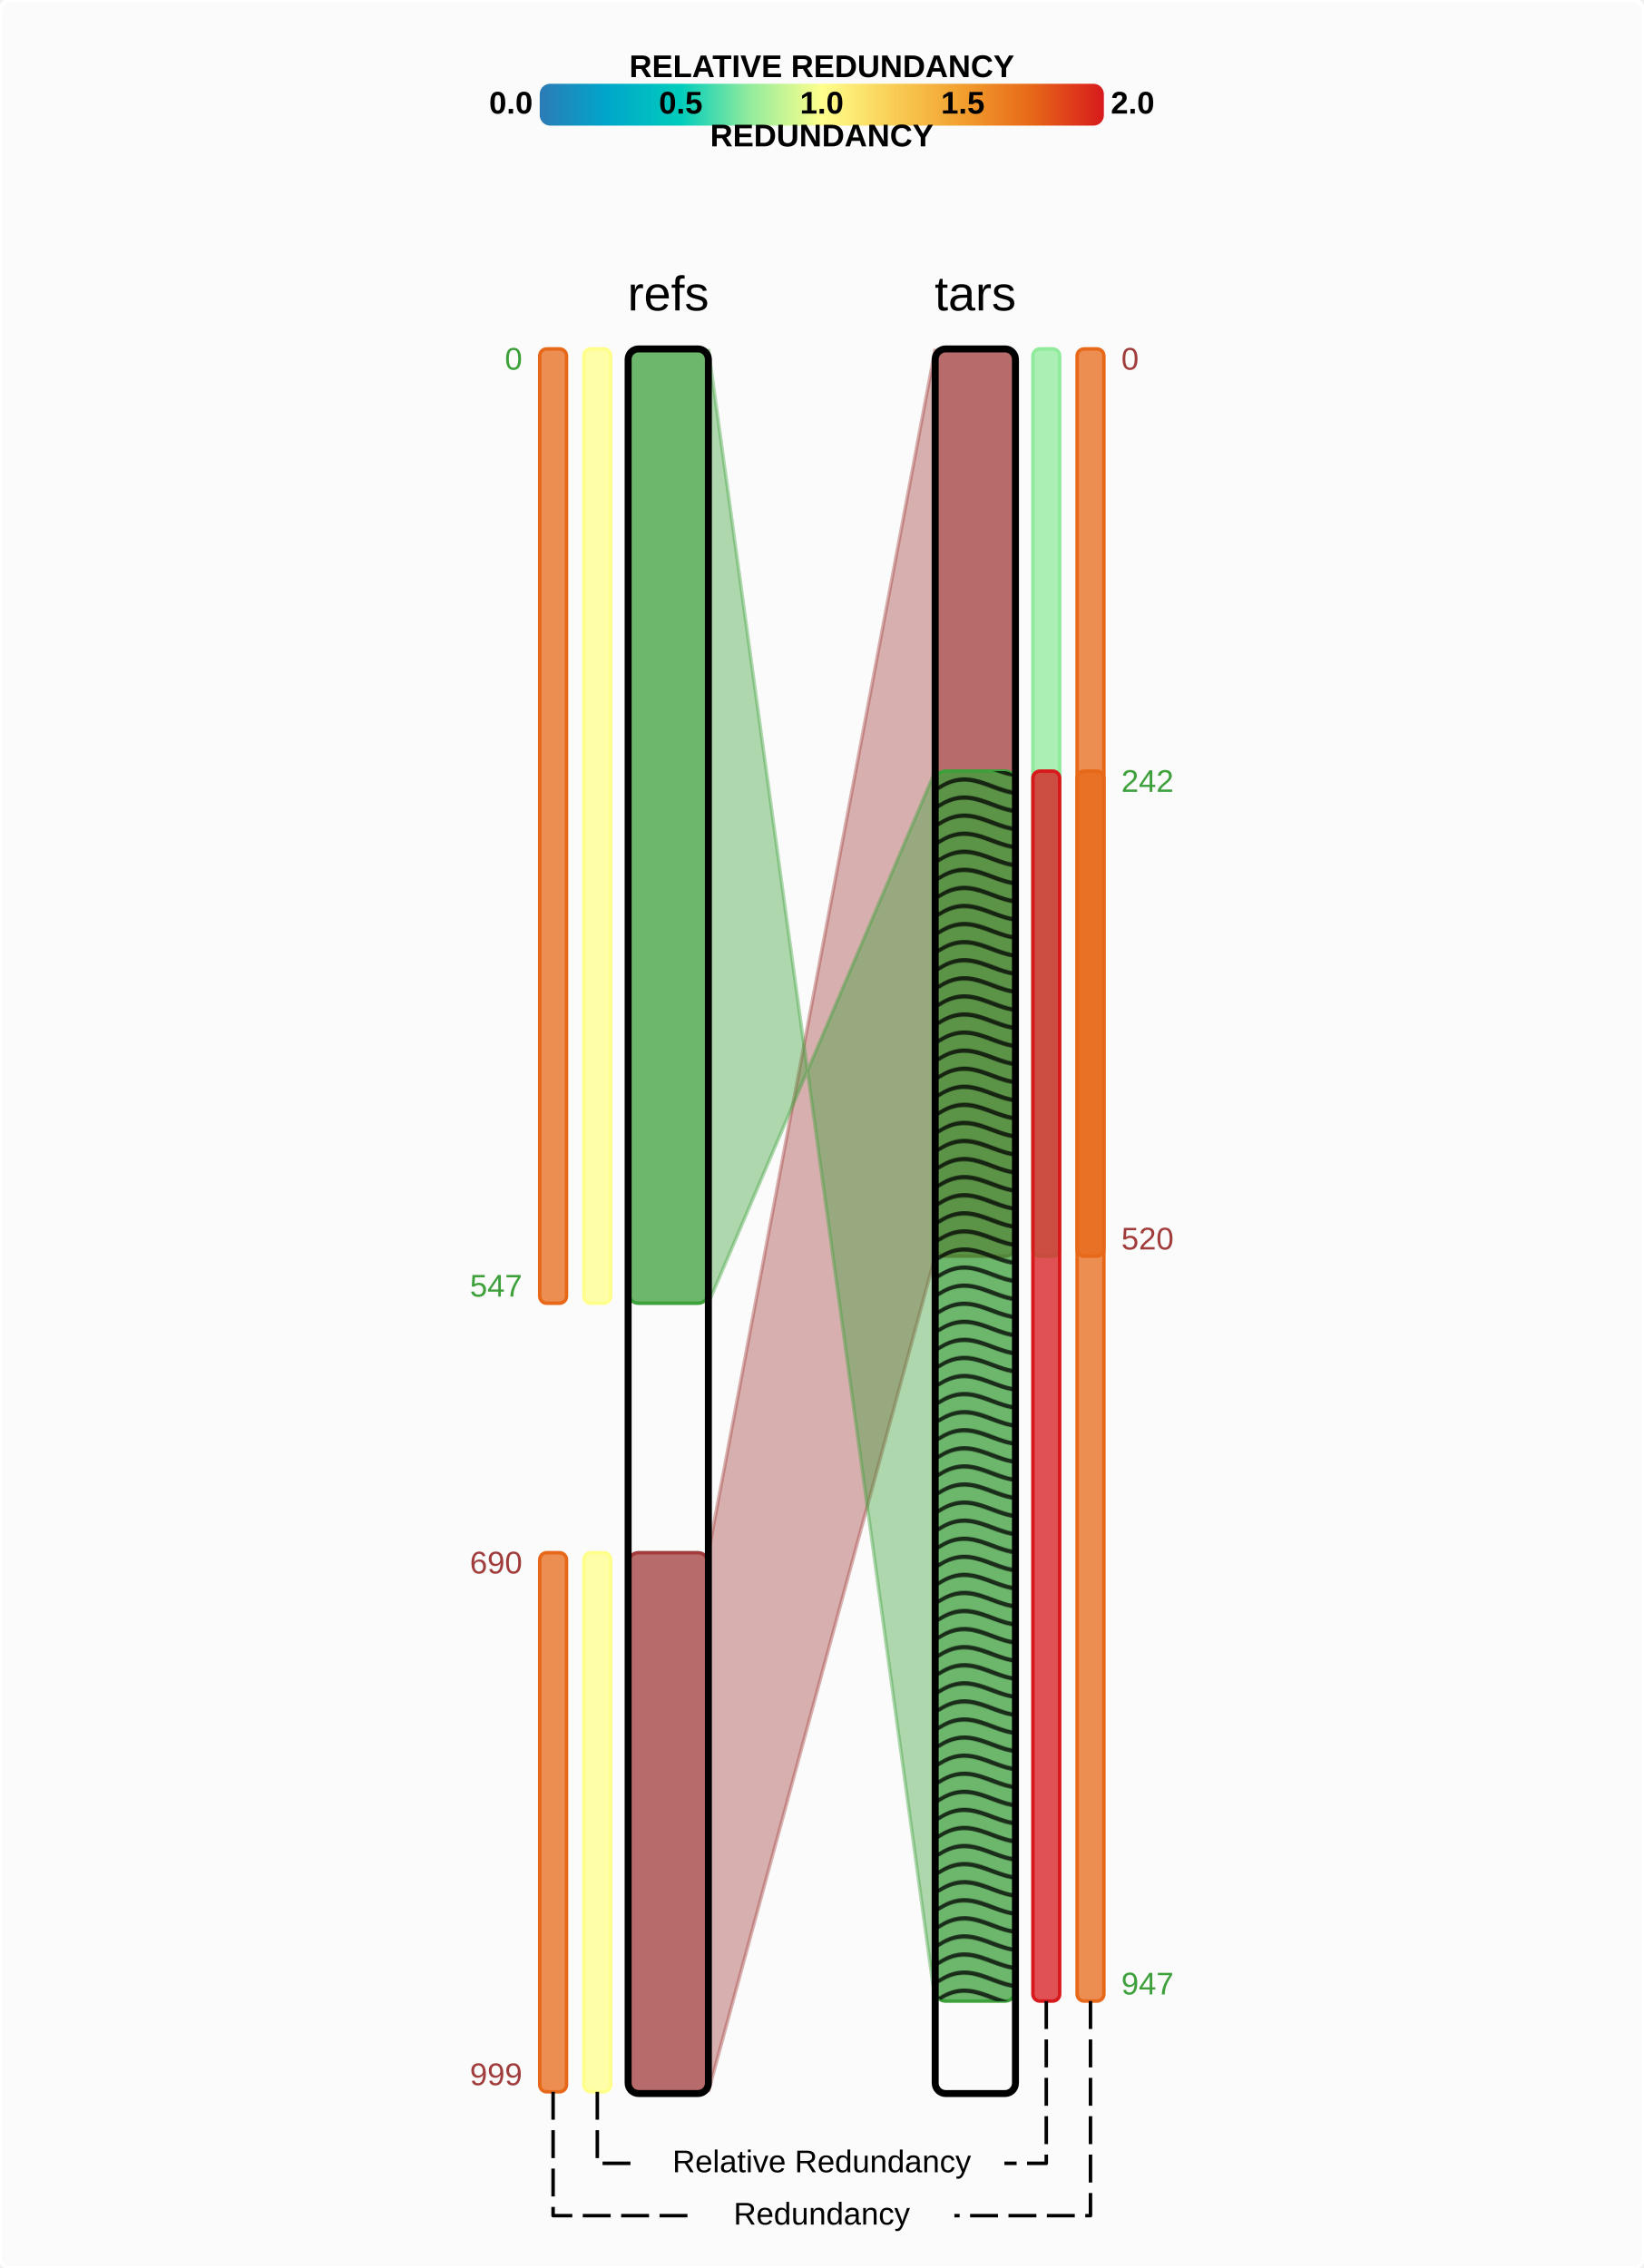
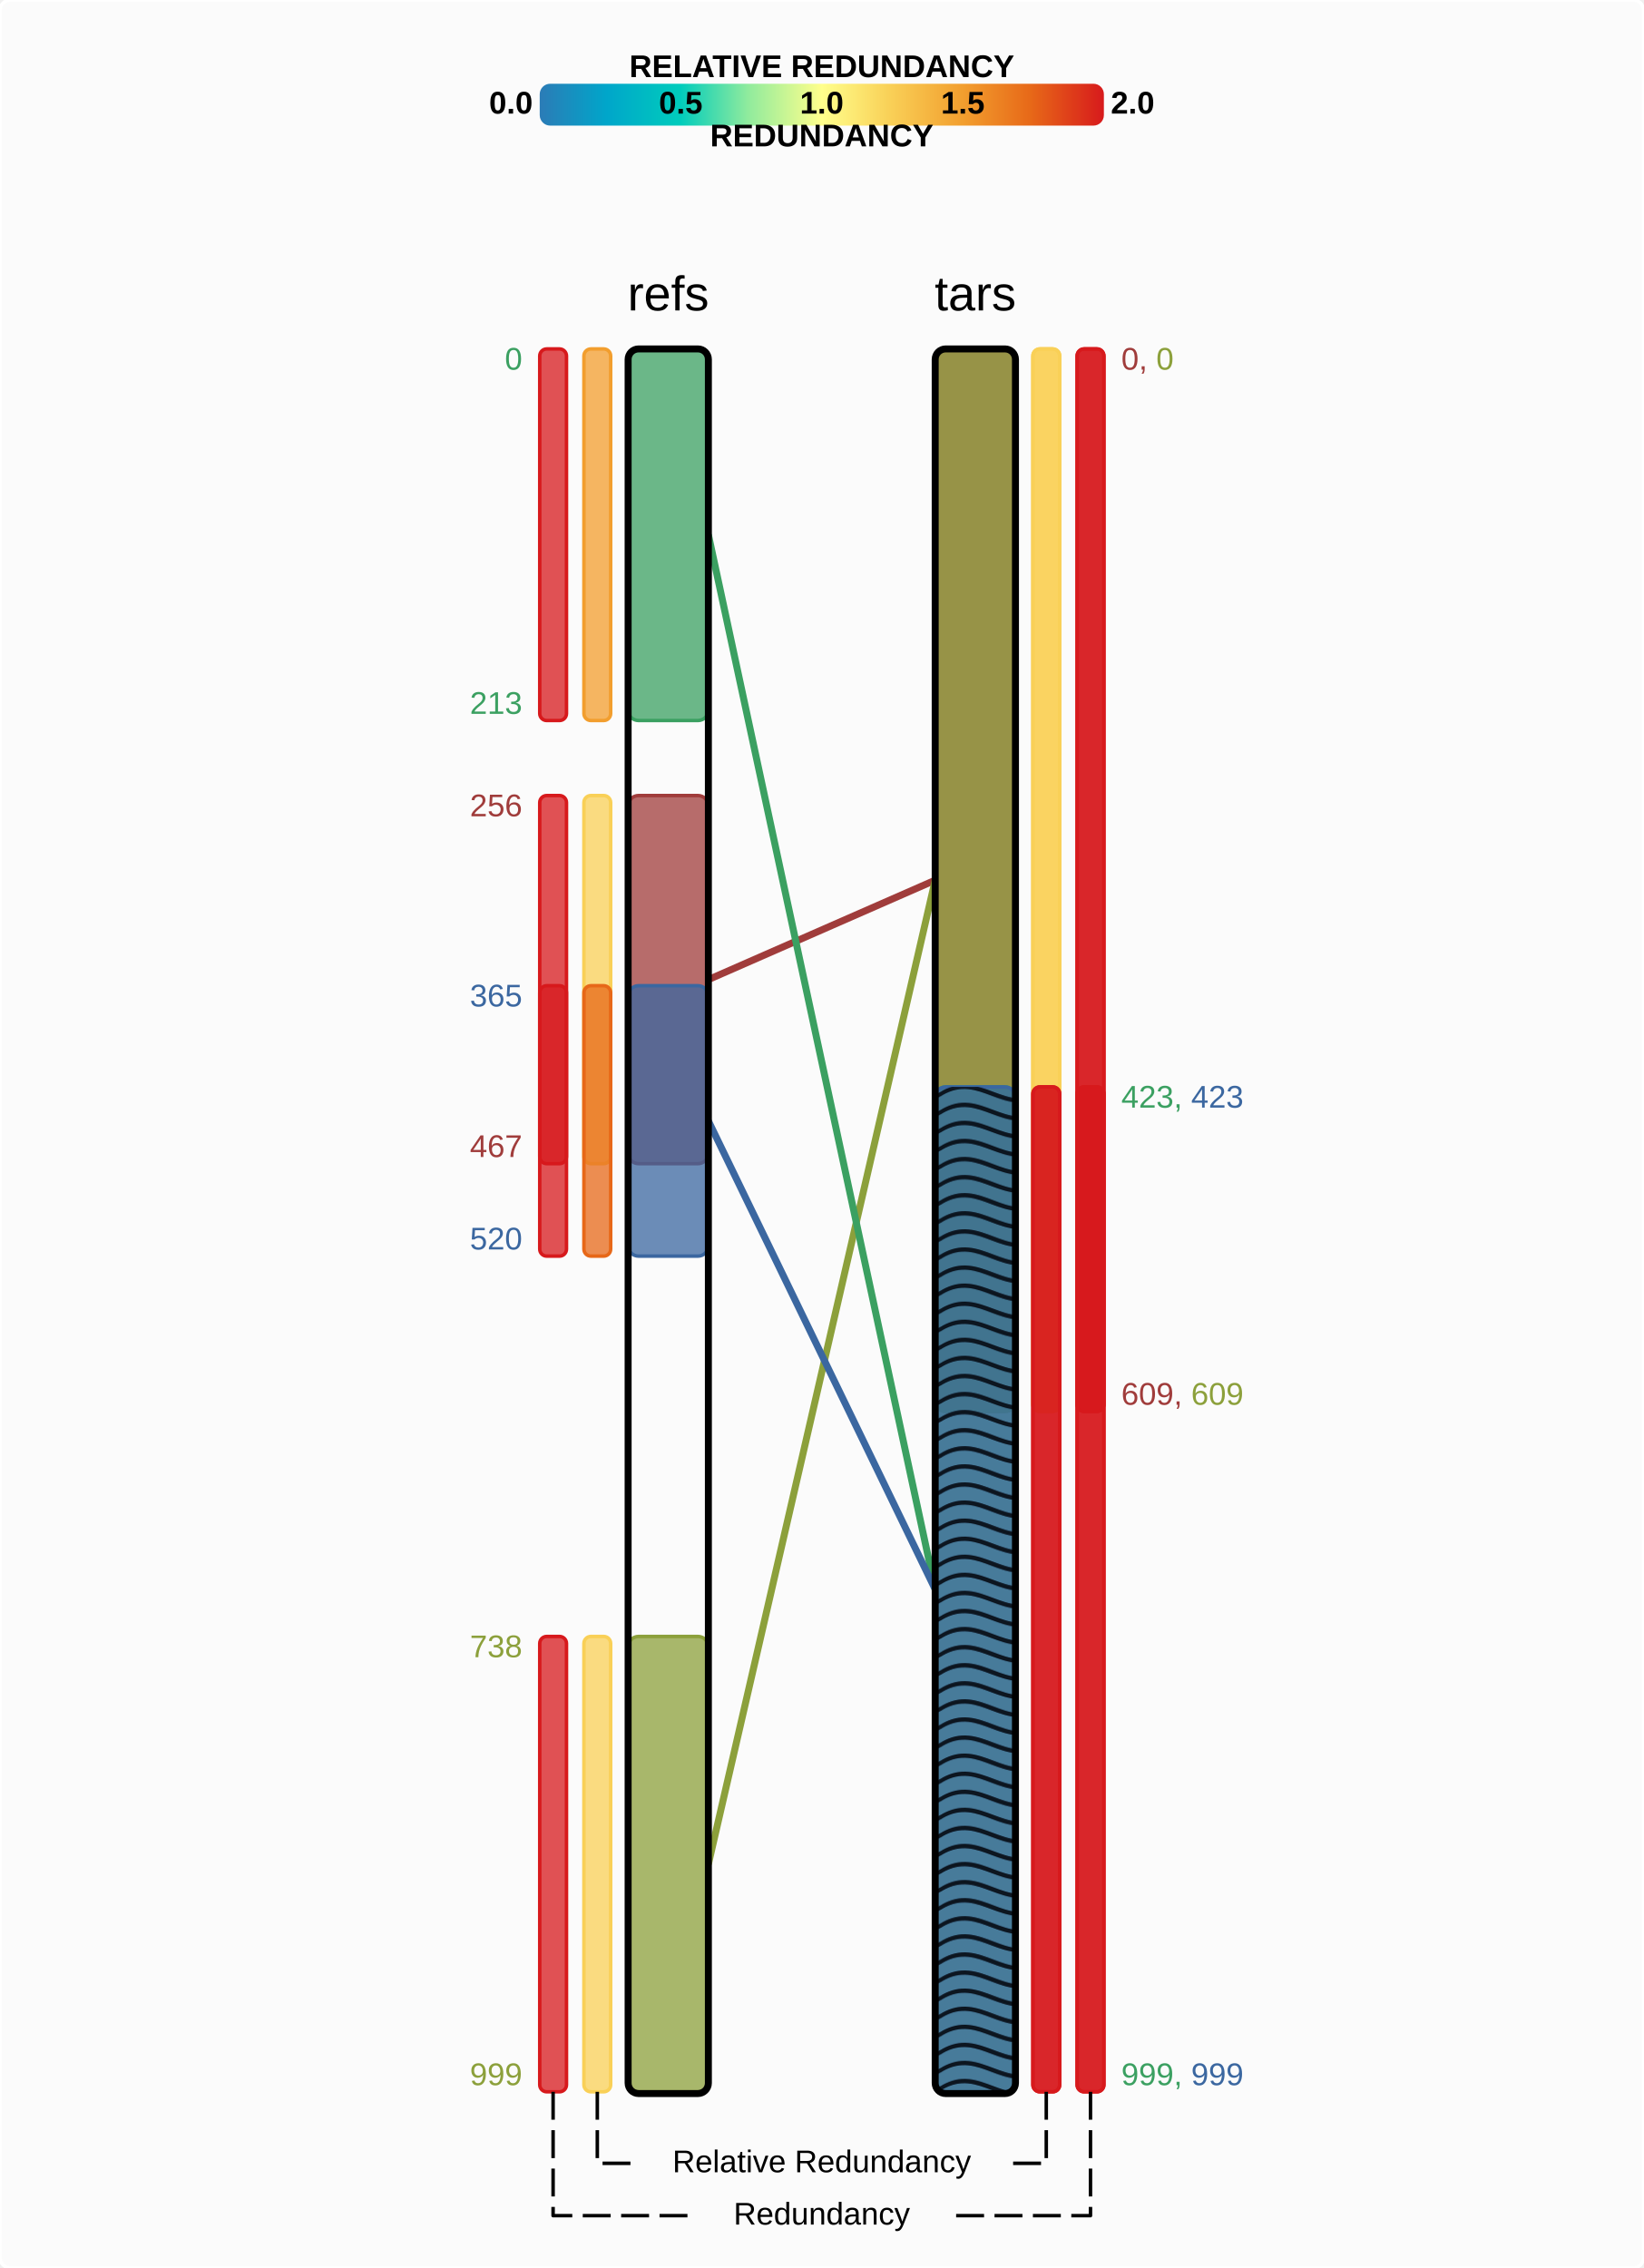
<svg xmlns="http://www.w3.org/2000/svg" width="471" height="650" id="svg2" version="1.1">
  <g id="layer1">
    <defs id="defs6211">
      <pattern id="Polkadots-large" patternTransform="translate(0,0)scale(10,10)" height="10" width="10" patternUnits="userSpaceOnUse">
        <circle id="circle4936" r="0.45" cy="0.810" cx="2.567" style="fill:black;stroke:none" />
        <circle id="circle4938" r="0.45" cy="2.33" cx="3.048" style="fill:black;stroke:none" />
        <circle id="circle4940" r="0.45" cy="2.415" cx="4.418" style="fill:black;stroke:none" />
        <circle id="circle4942" r="0.45" cy="3.029" cx="1.844" style="fill:black;stroke:none" />
        <circle id="circle4944" r="0.45" cy="1.363" cx="6.08" style="fill:black;stroke:none" />
        <circle id="circle4946" r="0.45" cy="4.413" cx="5.819" style="fill:black;stroke:none" />
        <circle id="circle4948" r="0.45" cy="4.048" cx="4.305" style="fill:black;stroke:none" />
        <circle id="circle4950" r="0.45" cy="3.045" cx="5.541" style="fill:black;stroke:none" />
        <circle id="circle4952" r="0.45" cy="5.527" cx="4.785" style="fill:black;stroke:none" />
        <circle id="circle4954" r="0.45" cy="5.184" cx="2.667" style="fill:black;stroke:none" />
        <circle id="circle4956" r="0.45" cy="1.448" cx="7.965" style="fill:black;stroke:none" />
        <circle id="circle4958" r="0.45" cy="5.049" cx="7.047" style="fill:black;stroke:none" />
        <circle id="circle4960" r="0.45" cy="0.895" cx="4.340" style="fill:black;stroke:none" />
        <circle id="circle4962" r="0.45" cy="0.340" cx="7.125" style="fill:black;stroke:none" />
        <circle id="circle4964" r="0.45" cy="1.049" cx="9.553" style="fill:black;stroke:none" />
        <circle id="circle4966" r="0.45" cy="2.689" cx="7.006" style="fill:black;stroke:none" />
        <circle id="circle4968" r="0.45" cy="2.689" cx="8.909" style="fill:black;stroke:none" />
        <circle id="circle4970" r="0.45" cy="4.407" cx="9.315" style="fill:black;stroke:none" />
        <circle id="circle4972" r="0.45" cy="3.870" cx="7.820" style="fill:black;stroke:none" />
        <circle id="circle4974" r="0.45" cy="5.948" cx="8.270" style="fill:black;stroke:none" />
        <circle id="circle4976" r="0.45" cy="7.428" cx="7.973" style="fill:black;stroke:none" />
        <circle id="circle4978" r="0.45" cy="8.072" cx="9.342" style="fill:black;stroke:none" />
        <circle id="circle4980" r="0.45" cy="9.315" cx="8.206" style="fill:black;stroke:none" />
        <circle id="circle4982" r="0.45" cy="9.475" cx="9.682" style="fill:black;stroke:none" />
        <circle id="circle4984" r="0.45" cy="6.186" cx="9.688" style="fill:black;stroke:none" />
        <circle id="circle4986" r="0.45" cy="6.296" cx="3.379" style="fill:black;stroke:none" />
        <circle id="circle4988" r="0.45" cy="8.204" cx="2.871" style="fill:black;stroke:none" />
        <circle id="circle4990" r="0.45" cy="8.719" cx="4.59" style="fill:black;stroke:none" />
        <circle id="circle4992" r="0.45" cy="9.671" cx="3.181" style="fill:black;stroke:none" />
        <circle id="circle4994" r="0.45" cy="7.315" cx="5.734" style="fill:black;stroke:none" />
        <circle id="circle4996" r="0.45" cy="6.513" cx="6.707" style="fill:black;stroke:none" />
        <circle id="circle4998" r="0.45" cy="9.670" cx="5.730" style="fill:black;stroke:none" />
        <circle id="circle5000" r="0.45" cy="8.373" cx="6.535" style="fill:black;stroke:none" />
        <circle id="circle5002" r="0.45" cy="7.154" cx="4.37" style="fill:black;stroke:none" />
        <circle id="circle5004" r="0.45" cy="7.25" cx="0.622" style="fill:black;stroke:none" />
        <circle id="circle5006" r="0.45" cy="5.679" cx="0.831" style="fill:black;stroke:none" />
        <circle id="circle5008" r="0.45" cy="8.519" cx="1.257" style="fill:black;stroke:none" />
        <circle id="circle5010" r="0.45" cy="6.877" cx="1.989" style="fill:black;stroke:none" />
        <circle id="circle5012" r="0.45" cy="3.181" cx="0.374" style="fill:black;stroke:none" />
        <circle id="circle5014" r="0.45" cy="1.664" cx="1.166" style="fill:black;stroke:none" />
        <circle id="circle5016" r="0.45" cy="0.093" cx="1.151" style="fill:black;stroke:none" />
        <circle id="circle5018" r="0.45" cy="10.093" cx="1.151" style="fill:black;stroke:none" />
        <circle id="circle5020" r="0.45" cy="4.451" cx="1.302" style="fill:black;stroke:none" />
        <circle id="circle5022" r="0.45" cy="3.763" cx="3.047" style="fill:black;stroke:none" />
      </pattern>
    </defs>
    <defs id="ffff">
      <pattern id="Wavy" height="5.181" width="30.0" patternUnits="userSpaceOnUse">
        <path id="path5114" d="M 7.597,0.061 C 5.079,-0.187 2.656,0.302 -0.01,1.788 L -0.01,3.061 C 2.773,1.431 5.173,1.052 7.472,1.280 C 9.770,1.508 11.969,2.361 14.253,3.218 C 18.820,4.931 23.804,6.676 30.066,3.061 L 30.062,1.788 C 23.622,5.497 19.246,3.770 14.691,2.061 C 12.413,1.207 10.115,0.311 7.597,0.061 z " style="fill:black;stroke:none;" />
      </pattern>
    </defs>
    <defs id="defs6219">
      <pattern id="xtrace" height="20.0" width="20.0" patternUnits="userSpaceOnUse">
        <path style="fill:#000000;stroke:#000000;stroke-width:0.30;stroke-linecap:butt;stroke-linejoin:miter;stroke-opacity:1;stroke-miterlimit:0;stroke-dasharray:none;fill-opacity:1" d="m 0.0,10.0 25,-25.0 0,5 -25,25 z" id="path7213" />
        <path style="fill:#000000;fill-opacity:1;stroke:#000000;stroke-width:0.30;stroke-linecap:butt;stroke-linejoin:miter;stroke-miterlimit:0;stroke-opacity:1;stroke-dasharray:none" d="m 0.0,30.0 25,-25.0 0,5 -25,25 z" id="path7213-8" />
        <path style="fill:#000000;fill-opacity:1;stroke:#000000;stroke-width:0.30;stroke-linecap:butt;stroke-linejoin:miter;stroke-miterlimit:0;stroke-opacity:1;stroke-dasharray:none" d="m 0.0,50.0 25,-25.0 0,5 -25,25 z" id="path7213-9" />
        <path style="fill:#000000;fill-opacity:1;stroke:#000000;stroke-width:0.30;stroke-linecap:butt;stroke-linejoin:miter;stroke-miterlimit:0;stroke-opacity:1;stroke-dasharray:none" d="m 0.0,70.0 25,-25.0 0,5 -25,25 z" id="path7213-10" />
        <path style="fill:#000000;fill-opacity:1;stroke:#000000;stroke-width:0.30;stroke-linecap:butt;stroke-linejoin:miter;stroke-miterlimit:0;stroke-opacity:1;stroke-dasharray:none" d="m 0.0,90.0 25,-25.0 0,5 -25,25 z" id="path7213-11" />
        <path style="fill:#000000;fill-opacity:1;stroke:#000000;stroke-width:0.30;stroke-linecap:butt;stroke-linejoin:miter;stroke-miterlimit:0;stroke-opacity:1;stroke-dasharray:none" d="m m 0.0,110.0 25,-25.0 0,05 -25,25 z" id="path7213-12" />
      </pattern>
    </defs>
    <defs id="defs4">
      <pattern id="dallas" patternTransform="translate(106.5938,206.9062)" height="4.75" width="4.75" patternUnits="userSpaceOnUse">
        <path style="fill:none;stroke:#000000;stroke-width:1;stroke-linecap:butt;stroke-linejoin:miter;stroke-miterlimit:0;stroke-opacity:1;stroke-dasharray:none" d="m -0.008,2.376 4.763,0" id="path2985" />
        <path style="fill:none;stroke:#000000;stroke-width:1;stroke-linecap:butt;stroke-linejoin:miter;stroke-miterlimit:0;stroke-opacity:1;stroke-dasharray:none" d="m 2.373,-0.006 0,4.763" id="path2985-1" />
      </pattern>
    </defs>
    <defs id="defs4">
      <pattern id="lineX" patternTransform="translate(106.5938,206.9062)" height="4.75" width="4.75" patternUnits="userSpaceOnUse">
        <path style="fill:none;stroke:#000000;stroke-width:1;stroke-linecap:butt;stroke-linejoin:miter;stroke-miterlimit:0;stroke-opacity:1;stroke-dasharray:none" d="m -0.008,2.376 4.763,0" id="path2985" />
      </pattern>
    </defs>
    <defs id="defs4">
      <pattern id="stripeX" patternTransform="translate(106.5938,206.9062)" height="4.75" width="4.75" patternUnits="userSpaceOnUse">
        <path style="fill:none;stroke:#000000;stroke-width:1;stroke-linecap:butt;stroke-linejoin:miter;stroke-miterlimit:0;stroke-opacity:1;stroke-dasharray:none" d="m 2.373,-0.006 0,4.763" id="path2985-1" />
      </pattern>
    </defs>
    <rect style="fill:white;stroke:white;fill-opacity:0.75;stroke-width:1;stroke-miterlimit:4;stroke-dasharray:none" id="rect3777" width="471.00" height="650.00" x="0.00" y="0.00" ry="3" />
    <text id="191.50000085.000000" x="191.50" y="85.00" dominant-baseline="middle" transform="" style="font-size:14px;font-style:normal;font-variant:normal;font-weight:normal;font-stretch:normal;fill:black;fill-opacity:1;text-align:start;line-height:125%%;writing-mode:lr-tb;text-anchor:middle;font-family:Arial;-inkscape-font-specification:Arial">refs</text>
    <text id="279.50000085.000000" x="279.50" y="85.00" dominant-baseline="middle" transform="" style="font-size:14px;font-style:normal;font-variant:normal;font-weight:normal;font-stretch:normal;fill:black;fill-opacity:1;text-align:start;line-height:125%%;writing-mode:lr-tb;text-anchor:middle;font-family:Arial;-inkscape-font-specification:Arial">tars</text>
    <text id="149.666667100.000000" x="149.67" y="100.00" dominant-baseline="text-before-edge" transform="" style="font-size:9px;font-style:normal;font-variant:normal;font-weight:normal;font-stretch:normal;fill:black;fill-opacity:1;text-align:start;line-height:125%%;writing-mode:lr-tb;text-anchor:end;font-family:Arial;-inkscape-font-specification:Arial">
-       <tspan id="1" style="fill:#3DA03B">0</tspan>
+       <tspan id="2" style="fill:#3BA061">0</tspan>
    </text>
-     <text id="149.666667373.500000" x="149.67" y="373.50" dominant-baseline="text-after-edge" transform="" style="font-size:9px;font-style:normal;font-variant:normal;font-weight:normal;font-stretch:normal;fill:black;fill-opacity:1;text-align:start;line-height:125%%;writing-mode:lr-tb;text-anchor:end;font-family:Arial;-inkscape-font-specification:Arial">
-       <tspan id="1" style="fill:#3DA03B">547</tspan>
+     <text id="149.666667206.500000" x="149.67" y="206.50" dominant-baseline="text-after-edge" transform="" style="font-size:9px;font-style:normal;font-variant:normal;font-weight:normal;font-stretch:normal;fill:black;fill-opacity:1;text-align:start;line-height:125%%;writing-mode:lr-tb;text-anchor:end;font-family:Arial;-inkscape-font-specification:Arial">
+       <tspan id="2" style="fill:#3BA061">213</tspan>
    </text>
-     <text id="149.666667445.000000" x="149.67" y="445.00" dominant-baseline="text-before-edge" transform="" style="font-size:9px;font-style:normal;font-variant:normal;font-weight:normal;font-stretch:normal;fill:black;fill-opacity:1;text-align:start;line-height:125%%;writing-mode:lr-tb;text-anchor:end;font-family:Arial;-inkscape-font-specification:Arial">
-       <tspan id="0" style="fill:#A03C3B">690</tspan>
+     <text id="149.666667228.000000" x="149.67" y="228.00" dominant-baseline="text-before-edge" transform="" style="font-size:9px;font-style:normal;font-variant:normal;font-weight:normal;font-stretch:normal;fill:black;fill-opacity:1;text-align:start;line-height:125%%;writing-mode:lr-tb;text-anchor:end;font-family:Arial;-inkscape-font-specification:Arial">
+       <tspan id="0" style="fill:#A03C3B">256</tspan>
+     </text>
+     <text id="149.666667282.500000" x="149.67" y="282.50" dominant-baseline="text-before-edge" transform="" style="font-size:9px;font-style:normal;font-variant:normal;font-weight:normal;font-stretch:normal;fill:black;fill-opacity:1;text-align:start;line-height:125%%;writing-mode:lr-tb;text-anchor:end;font-family:Arial;-inkscape-font-specification:Arial">
+       <tspan id="3" style="fill:#3B67A0">365</tspan>
+     </text>
+     <text id="149.666667333.500000" x="149.67" y="333.50" dominant-baseline="text-after-edge" transform="" style="font-size:9px;font-style:normal;font-variant:normal;font-weight:normal;font-stretch:normal;fill:black;fill-opacity:1;text-align:start;line-height:125%%;writing-mode:lr-tb;text-anchor:end;font-family:Arial;-inkscape-font-specification:Arial">
+       <tspan id="0" style="fill:#A03C3B">467</tspan>
+     </text>
+     <text id="149.666667360.000000" x="149.67" y="360.00" dominant-baseline="text-after-edge" transform="" style="font-size:9px;font-style:normal;font-variant:normal;font-weight:normal;font-stretch:normal;fill:black;fill-opacity:1;text-align:start;line-height:125%%;writing-mode:lr-tb;text-anchor:end;font-family:Arial;-inkscape-font-specification:Arial">
+       <tspan id="3" style="fill:#3B67A0">520</tspan>
+     </text>
+     <text id="149.666667469.000000" x="149.67" y="469.00" dominant-baseline="text-before-edge" transform="" style="font-size:9px;font-style:normal;font-variant:normal;font-weight:normal;font-stretch:normal;fill:black;fill-opacity:1;text-align:start;line-height:125%%;writing-mode:lr-tb;text-anchor:end;font-family:Arial;-inkscape-font-specification:Arial">
+       <tspan id="1" style="fill:#8CA03B">738</tspan>
    </text>
    <text id="149.666667599.500000" x="149.67" y="599.50" dominant-baseline="text-after-edge" transform="" style="font-size:9px;font-style:normal;font-variant:normal;font-weight:normal;font-stretch:normal;fill:black;fill-opacity:1;text-align:start;line-height:125%%;writing-mode:lr-tb;text-anchor:end;font-family:Arial;-inkscape-font-specification:Arial">
-       <tspan id="0" style="fill:#A03C3B">999</tspan>
+       <tspan id="1" style="fill:#8CA03B">999</tspan>
    </text>
    <text id="321.333333100.000000" x="321.33" y="100.00" dominant-baseline="text-before-edge" transform="" style="font-size:9px;font-style:normal;font-variant:normal;font-weight:normal;font-stretch:normal;fill:black;fill-opacity:1;text-align:start;line-height:125%%;writing-mode:lr-tb;text-anchor:start;font-family:Arial;-inkscape-font-specification:Arial">
-       <tspan id="0" style="fill:#A03C3B">0</tspan>
+       <tspan id="0" style="fill:#A03C3B">0, </tspan>
+       <tspan id="1" style="fill:#8CA03B">0</tspan>
    </text>
-     <text id="321.333333221.000000" x="321.33" y="221.00" dominant-baseline="text-before-edge" transform="" style="font-size:9px;font-style:normal;font-variant:normal;font-weight:normal;font-stretch:normal;fill:black;fill-opacity:1;text-align:start;line-height:125%%;writing-mode:lr-tb;text-anchor:start;font-family:Arial;-inkscape-font-specification:Arial">
-       <tspan id="1" style="fill:#3DA03B">242</tspan>
+     <text id="321.333333311.500000" x="321.33" y="311.50" dominant-baseline="text-before-edge" transform="" style="font-size:9px;font-style:normal;font-variant:normal;font-weight:normal;font-stretch:normal;fill:black;fill-opacity:1;text-align:start;line-height:125%%;writing-mode:lr-tb;text-anchor:start;font-family:Arial;-inkscape-font-specification:Arial">
+       <tspan id="2" style="fill:#3BA061">423, </tspan>
+       <tspan id="3" style="fill:#3B67A0">423</tspan>
    </text>
-     <text id="321.333333360.000000" x="321.33" y="360.00" dominant-baseline="text-after-edge" transform="" style="font-size:9px;font-style:normal;font-variant:normal;font-weight:normal;font-stretch:normal;fill:black;fill-opacity:1;text-align:start;line-height:125%%;writing-mode:lr-tb;text-anchor:start;font-family:Arial;-inkscape-font-specification:Arial">
-       <tspan id="0" style="fill:#A03C3B">520</tspan>
+     <text id="321.333333404.500000" x="321.33" y="404.50" dominant-baseline="text-after-edge" transform="" style="font-size:9px;font-style:normal;font-variant:normal;font-weight:normal;font-stretch:normal;fill:black;fill-opacity:1;text-align:start;line-height:125%%;writing-mode:lr-tb;text-anchor:start;font-family:Arial;-inkscape-font-specification:Arial">
+       <tspan id="0" style="fill:#A03C3B">609, </tspan>
+       <tspan id="1" style="fill:#8CA03B">609</tspan>
    </text>
-     <text id="321.333333573.500000" x="321.33" y="573.50" dominant-baseline="text-after-edge" transform="" style="font-size:9px;font-style:normal;font-variant:normal;font-weight:normal;font-stretch:normal;fill:black;fill-opacity:1;text-align:start;line-height:125%%;writing-mode:lr-tb;text-anchor:start;font-family:Arial;-inkscape-font-specification:Arial">
-       <tspan id="1" style="fill:#3DA03B">947</tspan>
+     <text id="321.333333599.500000" x="321.33" y="599.50" dominant-baseline="text-after-edge" transform="" style="font-size:9px;font-style:normal;font-variant:normal;font-weight:normal;font-stretch:normal;fill:black;fill-opacity:1;text-align:start;line-height:125%%;writing-mode:lr-tb;text-anchor:start;font-family:Arial;-inkscape-font-specification:Arial">
+       <tspan id="2" style="fill:#3BA061">999, </tspan>
+       <tspan id="3" style="fill:#3B67A0">999</tspan>
    </text>
-     <rect style="fill:#A03C3B;stroke:#A03C3B;fill-opacity:0.75;stroke-width:1;stroke-miterlimit:4;stroke-dasharray:none" id="rect3777" width="23.00" height="154.50" x="180.00" y="445.00" ry="3" />
-     <rect style="fill:#ffff8c;stroke:#ffff8c;fill-opacity:0.75;stroke-width:1;stroke-miterlimit:4;stroke-dasharray:none" id="rect3777" width="7.67" height="154.50" x="167.33" y="445.00" ry="2" />
-     <rect style="fill:#e76818;stroke:#e76818;fill-opacity:0.75;stroke-width:1;stroke-miterlimit:4;stroke-dasharray:none" id="rect3777" width="7.67" height="154.50" x="154.67" y="445.00" ry="2" />
-     <rect style="fill:#A03C3B;stroke:#A03C3B;fill-opacity:0.75;stroke-width:1;stroke-miterlimit:4;stroke-dasharray:none" id="rect3777" width="23.00" height="260.00" x="268.00" y="100.00" ry="3" />
-     <rect style="fill:#90eb9d;stroke:#90eb9d;fill-opacity:0.75;stroke-width:1;stroke-miterlimit:4;stroke-dasharray:none" id="rect3777" width="7.67" height="260.00" x="296.00" y="100.00" ry="2" />
-     <rect style="fill:#e76818;stroke:#e76818;fill-opacity:0.75;stroke-width:1;stroke-miterlimit:4;stroke-dasharray:none" id="rect3777" width="7.67" height="260.00" x="308.67" y="100.00" ry="2" />
-     <polygon points="203.00,445.00 203.00,599.50 268.00,360.00 268.00,100.00" style="fill:#A03C3B;stroke:#A03C3B;stroke-width:1;stroke-opacity:0.4;fill-opacity:0.4" />
-     <rect style="fill:#3DA03B;stroke:#3DA03B;fill-opacity:0.75;stroke-width:1;stroke-miterlimit:4;stroke-dasharray:none" id="rect3777" width="23.00" height="273.50" x="180.00" y="100.00" ry="3" />
-     <rect style="fill:#ffff8c;stroke:#ffff8c;fill-opacity:0.75;stroke-width:1;stroke-miterlimit:4;stroke-dasharray:none" id="rect3777" width="7.67" height="273.50" x="167.33" y="100.00" ry="2" />
-     <rect style="fill:#e76818;stroke:#e76818;fill-opacity:0.75;stroke-width:1;stroke-miterlimit:4;stroke-dasharray:none" id="rect3777" width="7.67" height="273.50" x="154.67" y="100.00" ry="2" />
-     <rect style="fill:#3DA03B;stroke:#3DA03B;fill-opacity:0.75;stroke-width:1;stroke-miterlimit:4;stroke-dasharray:none" id="rect3777" width="23.00" height="352.50" x="268.00" y="221.00" ry="3" />
-     <rect style="fill-opacity:0.75;stroke-width:2;stroke-miterlimit:4;stroke-dasharray:none;fill:url(#Wavy);fill-rule:nonzero;opacity:1" id="rect6217" width="23.00" height="352.50" x="268.00" y="221.00" ry="3" />
-     <rect style="fill:#d7191c;stroke:#d7191c;fill-opacity:0.75;stroke-width:1;stroke-miterlimit:4;stroke-dasharray:none" id="rect3777" width="7.67" height="352.50" x="296.00" y="221.00" ry="2" />
-     <rect style="fill:#e76818;stroke:#e76818;fill-opacity:0.75;stroke-width:1;stroke-miterlimit:4;stroke-dasharray:none" id="rect3777" width="7.67" height="352.50" x="308.67" y="221.00" ry="2" />
-     <polygon points="203.00,100.00 203.00,373.50 268.00,221.00 268.00,573.50" style="fill:#3DA03B;stroke:#3DA03B;stroke-width:1;stroke-opacity:0.4;fill-opacity:0.4" />
+     <rect style="fill:#A03C3B;stroke:#A03C3B;fill-opacity:0.75;stroke-width:1;stroke-miterlimit:4;stroke-dasharray:none" id="rect3777" width="23.00" height="105.50" x="180.00" y="228.00" ry="3" />
+     <rect style="fill:#f9d057;stroke:#f9d057;fill-opacity:0.75;stroke-width:1;stroke-miterlimit:4;stroke-dasharray:none" id="rect3777" width="7.67" height="105.50" x="167.33" y="228.00" ry="2" />
+     <rect style="fill:#d7191c;stroke:#d7191c;fill-opacity:0.75;stroke-width:1;stroke-miterlimit:4;stroke-dasharray:none" id="rect3777" width="7.67" height="105.50" x="154.67" y="228.00" ry="2" />
+     <rect style="fill:#A03C3B;stroke:#A03C3B;fill-opacity:0.75;stroke-width:1;stroke-miterlimit:4;stroke-dasharray:none" id="rect3777" width="23.00" height="304.50" x="268.00" y="100.00" ry="3" />
+     <rect style="fill:#f9d057;stroke:#f9d057;fill-opacity:0.75;stroke-width:1;stroke-miterlimit:4;stroke-dasharray:none" id="rect3777" width="7.67" height="304.50" x="296.00" y="100.00" ry="2" />
+     <rect style="fill:#d7191c;stroke:#d7191c;fill-opacity:0.75;stroke-width:1;stroke-miterlimit:4;stroke-dasharray:none" id="rect3777" width="7.67" height="304.50" x="308.67" y="100.00" ry="2" />
+     <line id="203.00280.75268.00252.25" x1="203.00" y1="280.75" x2="268.00" y2="252.25" style="stroke:#A03C3B;stroke-width:2.00" />
+     <rect style="fill:#8CA03B;stroke:#8CA03B;fill-opacity:0.75;stroke-width:1;stroke-miterlimit:4;stroke-dasharray:none" id="rect3777" width="23.00" height="130.50" x="180.00" y="469.00" ry="3" />
+     <rect style="fill:#f9d057;stroke:#f9d057;fill-opacity:0.75;stroke-width:1;stroke-miterlimit:4;stroke-dasharray:none" id="rect3777" width="7.67" height="130.50" x="167.33" y="469.00" ry="2" />
+     <rect style="fill:#d7191c;stroke:#d7191c;fill-opacity:0.75;stroke-width:1;stroke-miterlimit:4;stroke-dasharray:none" id="rect3777" width="7.67" height="130.50" x="154.67" y="469.00" ry="2" />
+     <rect style="fill:#8CA03B;stroke:#8CA03B;fill-opacity:0.75;stroke-width:1;stroke-miterlimit:4;stroke-dasharray:none" id="rect3777" width="23.00" height="304.50" x="268.00" y="100.00" ry="3" />
+     <rect style="fill:#f9d057;stroke:#f9d057;fill-opacity:0.75;stroke-width:1;stroke-miterlimit:4;stroke-dasharray:none" id="rect3777" width="7.67" height="304.50" x="296.00" y="100.00" ry="2" />
+     <rect style="fill:#d7191c;stroke:#d7191c;fill-opacity:0.75;stroke-width:1;stroke-miterlimit:4;stroke-dasharray:none" id="rect3777" width="7.67" height="304.50" x="308.67" y="100.00" ry="2" />
+     <line id="203.00534.25268.00252.25" x1="203.00" y1="534.25" x2="268.00" y2="252.25" style="stroke:#8CA03B;stroke-width:2.00" />
+     <rect style="fill:#3BA061;stroke:#3BA061;fill-opacity:0.75;stroke-width:1;stroke-miterlimit:4;stroke-dasharray:none" id="rect3777" width="23.00" height="106.50" x="180.00" y="100.00" ry="3" />
+     <rect style="fill:#f29e2e;stroke:#f29e2e;fill-opacity:0.75;stroke-width:1;stroke-miterlimit:4;stroke-dasharray:none" id="rect3777" width="7.67" height="106.50" x="167.33" y="100.00" ry="2" />
+     <rect style="fill:#d7191c;stroke:#d7191c;fill-opacity:0.75;stroke-width:1;stroke-miterlimit:4;stroke-dasharray:none" id="rect3777" width="7.67" height="106.50" x="154.67" y="100.00" ry="2" />
+     <rect style="fill:#3BA061;stroke:#3BA061;fill-opacity:0.75;stroke-width:1;stroke-miterlimit:4;stroke-dasharray:none" id="rect3777" width="23.00" height="288.00" x="268.00" y="311.50" ry="3" />
+     <rect style="fill-opacity:0.75;stroke-width:2;stroke-miterlimit:4;stroke-dasharray:none;fill:url(#Wavy);fill-rule:nonzero;opacity:1" id="rect6217" width="23.00" height="288.00" x="268.00" y="311.50" ry="3" />
+     <rect style="fill:#d7191c;stroke:#d7191c;fill-opacity:0.75;stroke-width:1;stroke-miterlimit:4;stroke-dasharray:none" id="rect3777" width="7.67" height="288.00" x="296.00" y="311.50" ry="2" />
+     <rect style="fill:#d7191c;stroke:#d7191c;fill-opacity:0.75;stroke-width:1;stroke-miterlimit:4;stroke-dasharray:none" id="rect3777" width="7.67" height="288.00" x="308.67" y="311.50" ry="2" />
+     <line id="203.00153.25268.00455.50" x1="203.00" y1="153.25" x2="268.00" y2="455.50" style="stroke:#3BA061;stroke-width:2.00" />
+     <rect style="fill:#3B67A0;stroke:#3B67A0;fill-opacity:0.75;stroke-width:1;stroke-miterlimit:4;stroke-dasharray:none" id="rect3777" width="23.00" height="77.50" x="180.00" y="282.50" ry="3" />
+     <rect style="fill:#e76818;stroke:#e76818;fill-opacity:0.75;stroke-width:1;stroke-miterlimit:4;stroke-dasharray:none" id="rect3777" width="7.67" height="77.50" x="167.33" y="282.50" ry="2" />
+     <rect style="fill:#d7191c;stroke:#d7191c;fill-opacity:0.75;stroke-width:1;stroke-miterlimit:4;stroke-dasharray:none" id="rect3777" width="7.67" height="77.50" x="154.67" y="282.50" ry="2" />
+     <rect style="fill:#3B67A0;stroke:#3B67A0;fill-opacity:0.75;stroke-width:1;stroke-miterlimit:4;stroke-dasharray:none" id="rect3777" width="23.00" height="288.00" x="268.00" y="311.50" ry="3" />
+     <rect style="fill-opacity:0.75;stroke-width:2;stroke-miterlimit:4;stroke-dasharray:none;fill:url(#Wavy);fill-rule:nonzero;opacity:1" id="rect6217" width="23.00" height="288.00" x="268.00" y="311.50" ry="3" />
+     <rect style="fill:#d7191c;stroke:#d7191c;fill-opacity:0.75;stroke-width:1;stroke-miterlimit:4;stroke-dasharray:none" id="rect3777" width="7.67" height="288.00" x="296.00" y="311.50" ry="2" />
+     <rect style="fill:#d7191c;stroke:#d7191c;fill-opacity:0.75;stroke-width:1;stroke-miterlimit:4;stroke-dasharray:none" id="rect3777" width="7.67" height="288.00" x="308.67" y="311.50" ry="2" />
+     <line id="203.00321.25268.00455.50" x1="203.00" y1="321.25" x2="268.00" y2="455.50" style="stroke:#3B67A0;stroke-width:2.00" />
    <rect style="fill:none;stroke:#000000;stroke-width:2;stroke-linecap:butt;stroke-linejoin:miter;stroke-miterlimit:4;stroke-opacity:1;stroke-dasharray:none" id="rect2985" width="23.00" height="500.00" x="180.00" y="100.00" ry="3" />
    <rect style="fill:none;stroke:#000000;stroke-width:2;stroke-linecap:butt;stroke-linejoin:miter;stroke-miterlimit:4;stroke-opacity:1;stroke-dasharray:none" id="rect2985" width="23.00" height="500.00" x="268.00" y="100.00" ry="3" />
    <text id="235.50000024.000000" x="235.50" y="24.00" dominant-baseline="text-after-edge" transform="" style="font-size:9px;font-style:normal;font-variant:normal;font-weight:bold;font-stretch:normal;fill:black;fill-opacity:1;text-align:start;line-height:125%%;writing-mode:lr-tb;text-anchor:middle;font-family:Arial;-inkscape-font-specification:Arial">RELATIVE REDUNDANCY</text>
    <defs>
      <linearGradient id="grad154.66666724.000000" x1="0%" y1="0%" x2="100%" y2="0%">
        <stop offset="0%" style="stop-color:#2c7bb6;stop-opacity:1" />
        <stop offset="12%" style="stop-color:#00a6ca;stop-opacity:1" />
        <stop offset="25%" style="stop-color:#00ccbc;stop-opacity:1" />
        <stop offset="37%" style="stop-color:#90eb9d;stop-opacity:1" />
        <stop offset="50%" style="stop-color:#ffff8c;stop-opacity:1" />
        <stop offset="62%" style="stop-color:#f9d057;stop-opacity:1" />
        <stop offset="75%" style="stop-color:#f29e2e;stop-opacity:1" />
        <stop offset="87%" style="stop-color:#e76818;stop-opacity:1" />
        <stop offset="100%" style="stop-color:#d7191c;stop-opacity:1" />
      </linearGradient>
    </defs>
    <rect fill="url(#grad154.66666724.000000)" width="161.67" height="12.00" x="154.67" y="24.00" ry="3" />
    <text id="152.66666730.000000" x="152.67" y="30.00" dominant-baseline="middle" transform="" style="font-size:9px;font-style:normal;font-variant:normal;font-weight:bold;font-stretch:normal;fill:black;fill-opacity:1;text-align:start;line-height:125%%;writing-mode:lr-tb;text-anchor:end;font-family:Arial;-inkscape-font-specification:Arial">0.0</text>
    <text id="195.08333330.000000" x="195.08" y="30.00" dominant-baseline="middle" transform="" style="font-size:9px;font-style:normal;font-variant:normal;font-weight:bold;font-stretch:normal;fill:black;fill-opacity:1;text-align:start;line-height:125%%;writing-mode:lr-tb;text-anchor:middle;font-family:Arial;-inkscape-font-specification:Arial">0.5</text>
    <text id="235.50000030.000000" x="235.50" y="30.00" dominant-baseline="middle" transform="" style="font-size:9px;font-style:normal;font-variant:normal;font-weight:bold;font-stretch:normal;fill:black;fill-opacity:1;text-align:start;line-height:125%%;writing-mode:lr-tb;text-anchor:middle;font-family:Arial;-inkscape-font-specification:Arial">1.0</text>
    <text id="275.91666730.000000" x="275.92" y="30.00" dominant-baseline="middle" transform="" style="font-size:9px;font-style:normal;font-variant:normal;font-weight:bold;font-stretch:normal;fill:black;fill-opacity:1;text-align:start;line-height:125%%;writing-mode:lr-tb;text-anchor:middle;font-family:Arial;-inkscape-font-specification:Arial">1.5</text>
    <text id="318.33333330.000000" x="318.33" y="30.00" dominant-baseline="middle" transform="" style="font-size:9px;font-style:normal;font-variant:normal;font-weight:bold;font-stretch:normal;fill:black;fill-opacity:1;text-align:start;line-height:125%%;writing-mode:lr-tb;text-anchor:start;font-family:Arial;-inkscape-font-specification:Arial">2.0</text>
    <text id="235.50000036.000000" x="235.50" y="36.00" dominant-baseline="text-before-edge" transform="" style="font-size:9px;font-style:normal;font-variant:normal;font-weight:bold;font-stretch:normal;fill:black;fill-opacity:1;text-align:start;line-height:125%%;writing-mode:lr-tb;text-anchor:middle;font-family:Arial;-inkscape-font-specification:Arial">REDUNDANCY</text>
    <path d="M 171.17,599.50 v 20.5 h 12" style="fill:none;stroke:black;stroke-linejoin:round;stroke-dasharray:8 3;stroke-width:1.00" />
-     <path d="M 299.83,573.50 v 46.5 h -12" style="fill:none;stroke:black;stroke-linejoin:round;stroke-dasharray:8 3;stroke-width:1.00" />
+     <path d="M 299.83,599.50 v 20.5 h -12" style="fill:none;stroke:black;stroke-linejoin:round;stroke-dasharray:8 3;stroke-width:1.00" />
    <text id="235.500000620.000000" x="235.50" y="620.00" dominant-baseline="middle" transform="" style="font-size:9px;font-style:normal;font-variant:normal;font-weight:normal;font-stretch:normal;fill:black;fill-opacity:1;text-align:start;line-height:125%%;writing-mode:lr-tb;text-anchor:middle;font-family:Arial;-inkscape-font-specification:Arial">Relative Redundancy</text>
    <path d="M 158.50,599.50 v 35.5 h 39" style="fill:none;stroke:black;stroke-linejoin:round;stroke-dasharray:8 3;stroke-width:1.00" />
-     <path d="M 312.50,573.50 v 61.5 h -39" style="fill:none;stroke:black;stroke-linejoin:round;stroke-dasharray:8 3;stroke-width:1.00" />
+     <path d="M 312.50,599.50 v 35.5 h -39" style="fill:none;stroke:black;stroke-linejoin:round;stroke-dasharray:8 3;stroke-width:1.00" />
    <text id="235.500000635.000000" x="235.50" y="635.00" dominant-baseline="middle" transform="" style="font-size:9px;font-style:normal;font-variant:normal;font-weight:normal;font-stretch:normal;fill:black;fill-opacity:1;text-align:start;line-height:125%%;writing-mode:lr-tb;text-anchor:middle;font-family:Arial;-inkscape-font-specification:Arial">Redundancy</text>
  </g>
</svg>
